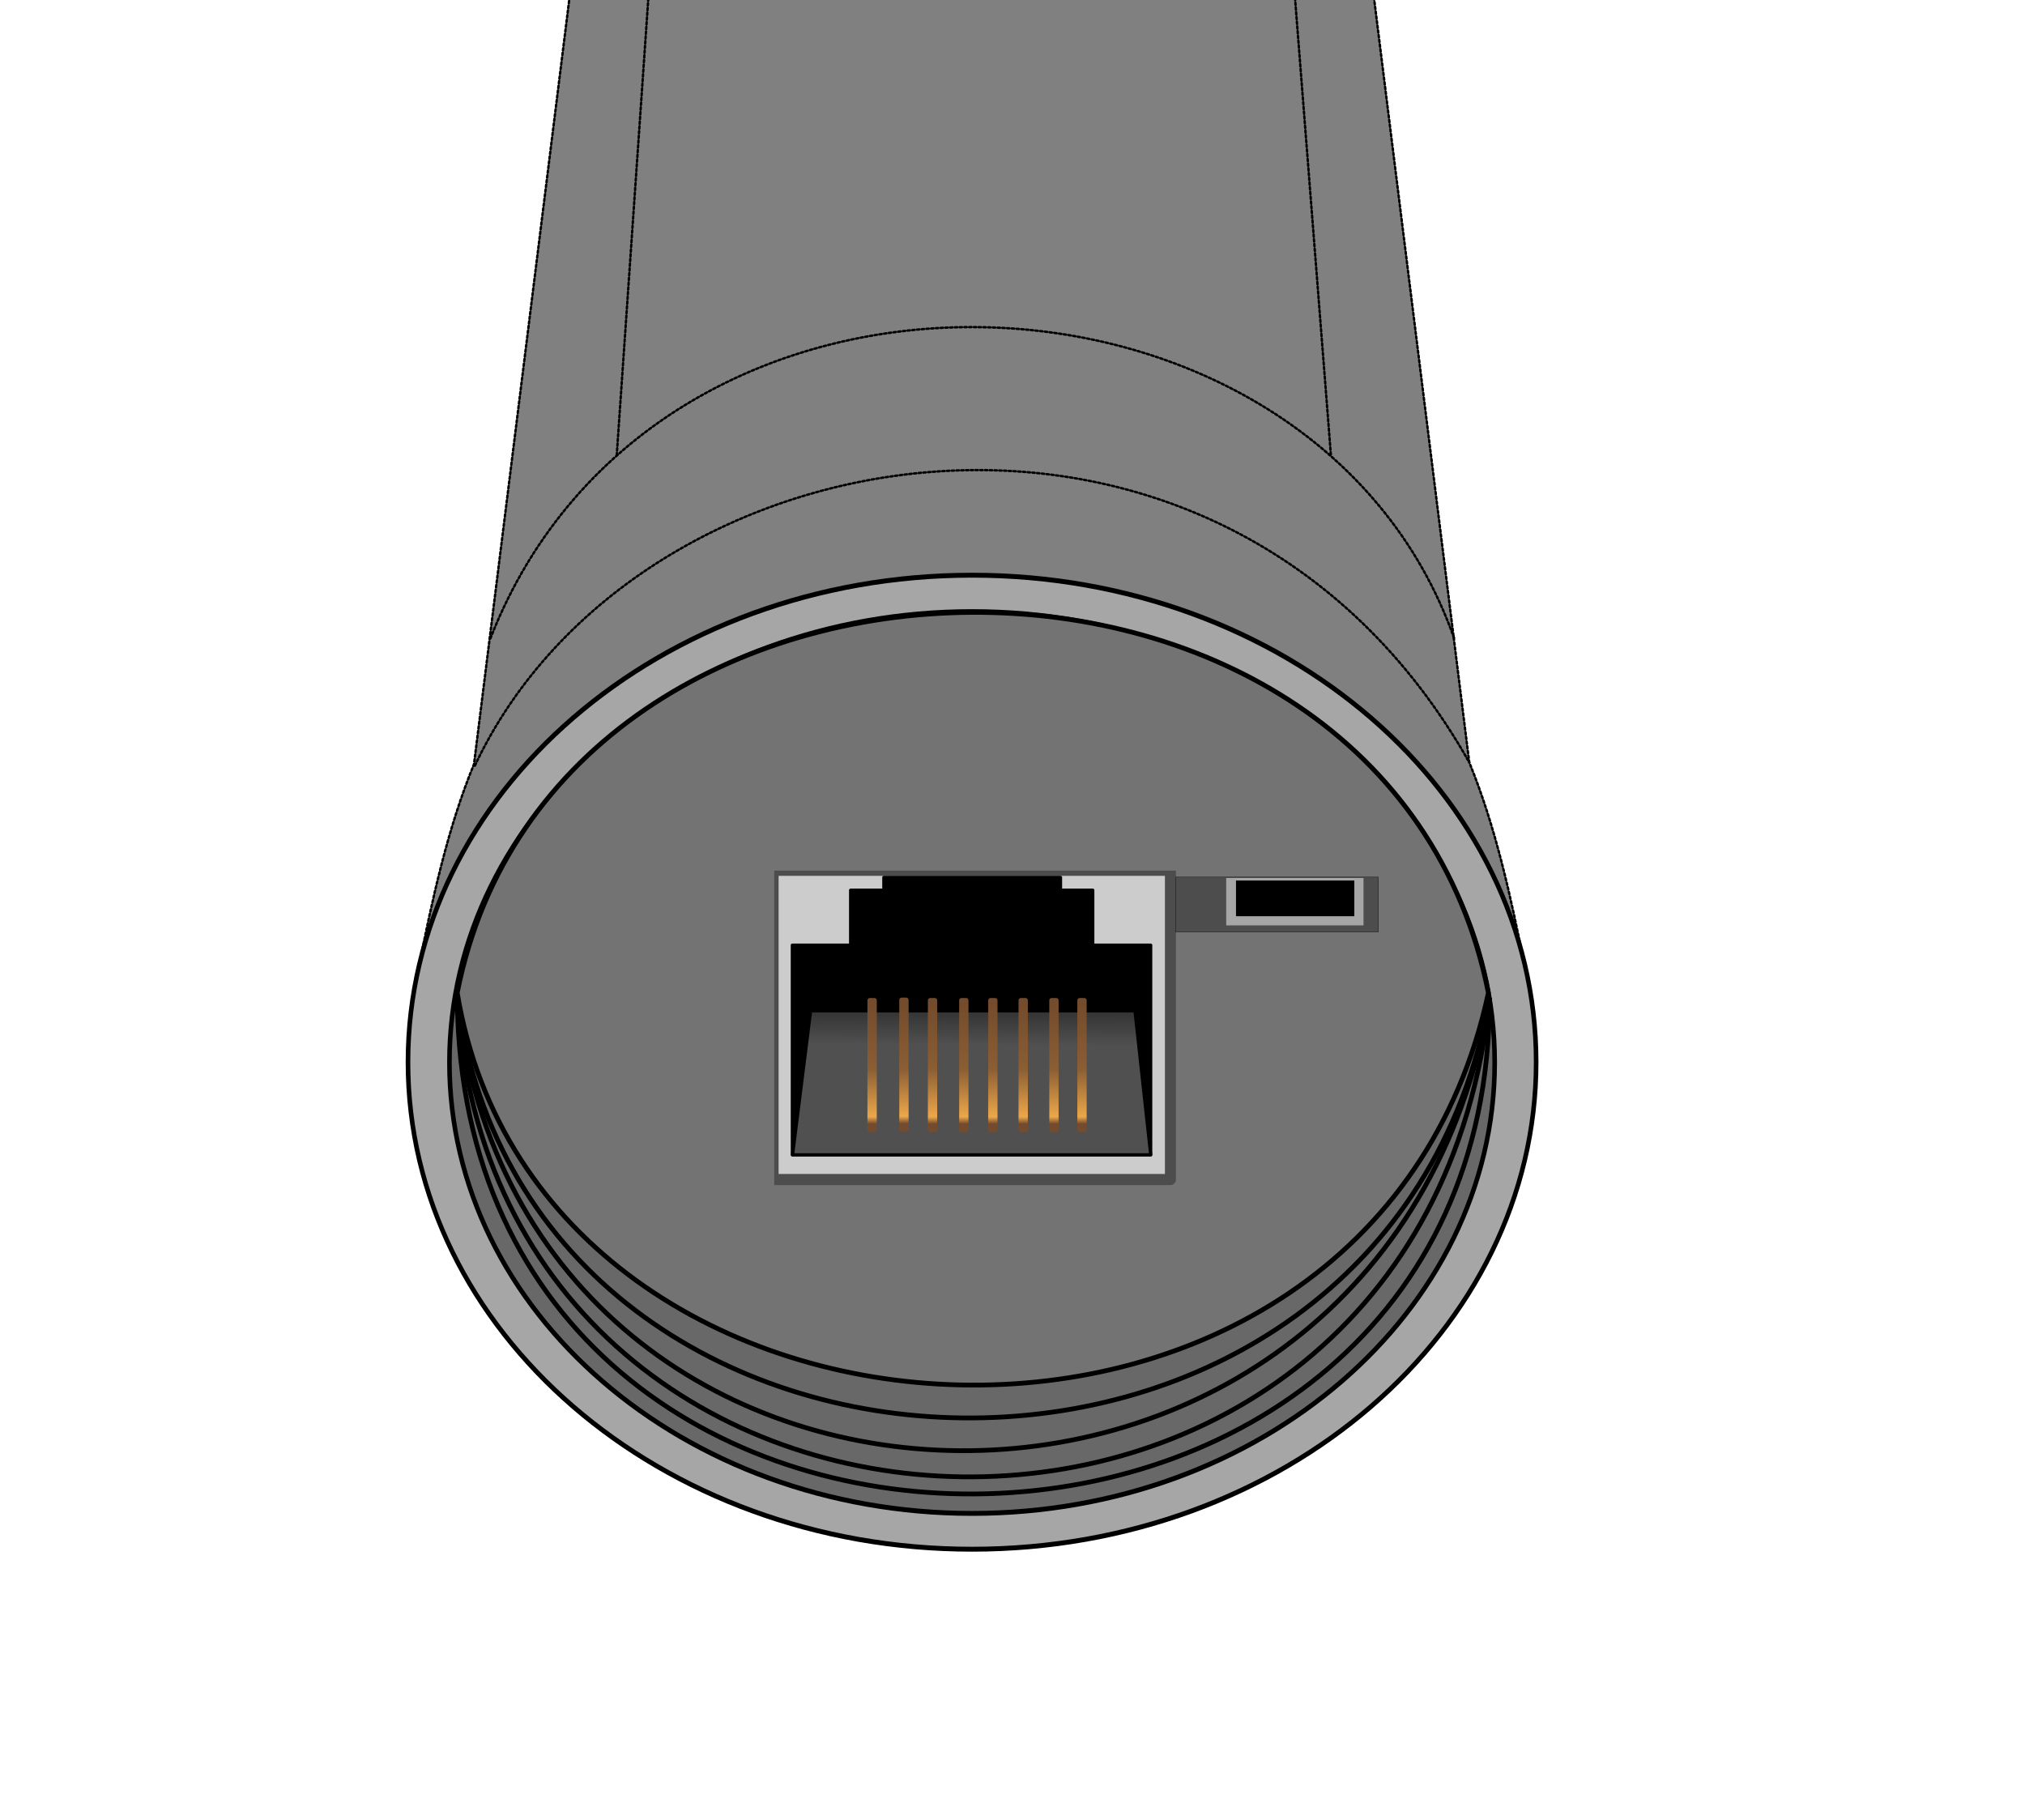
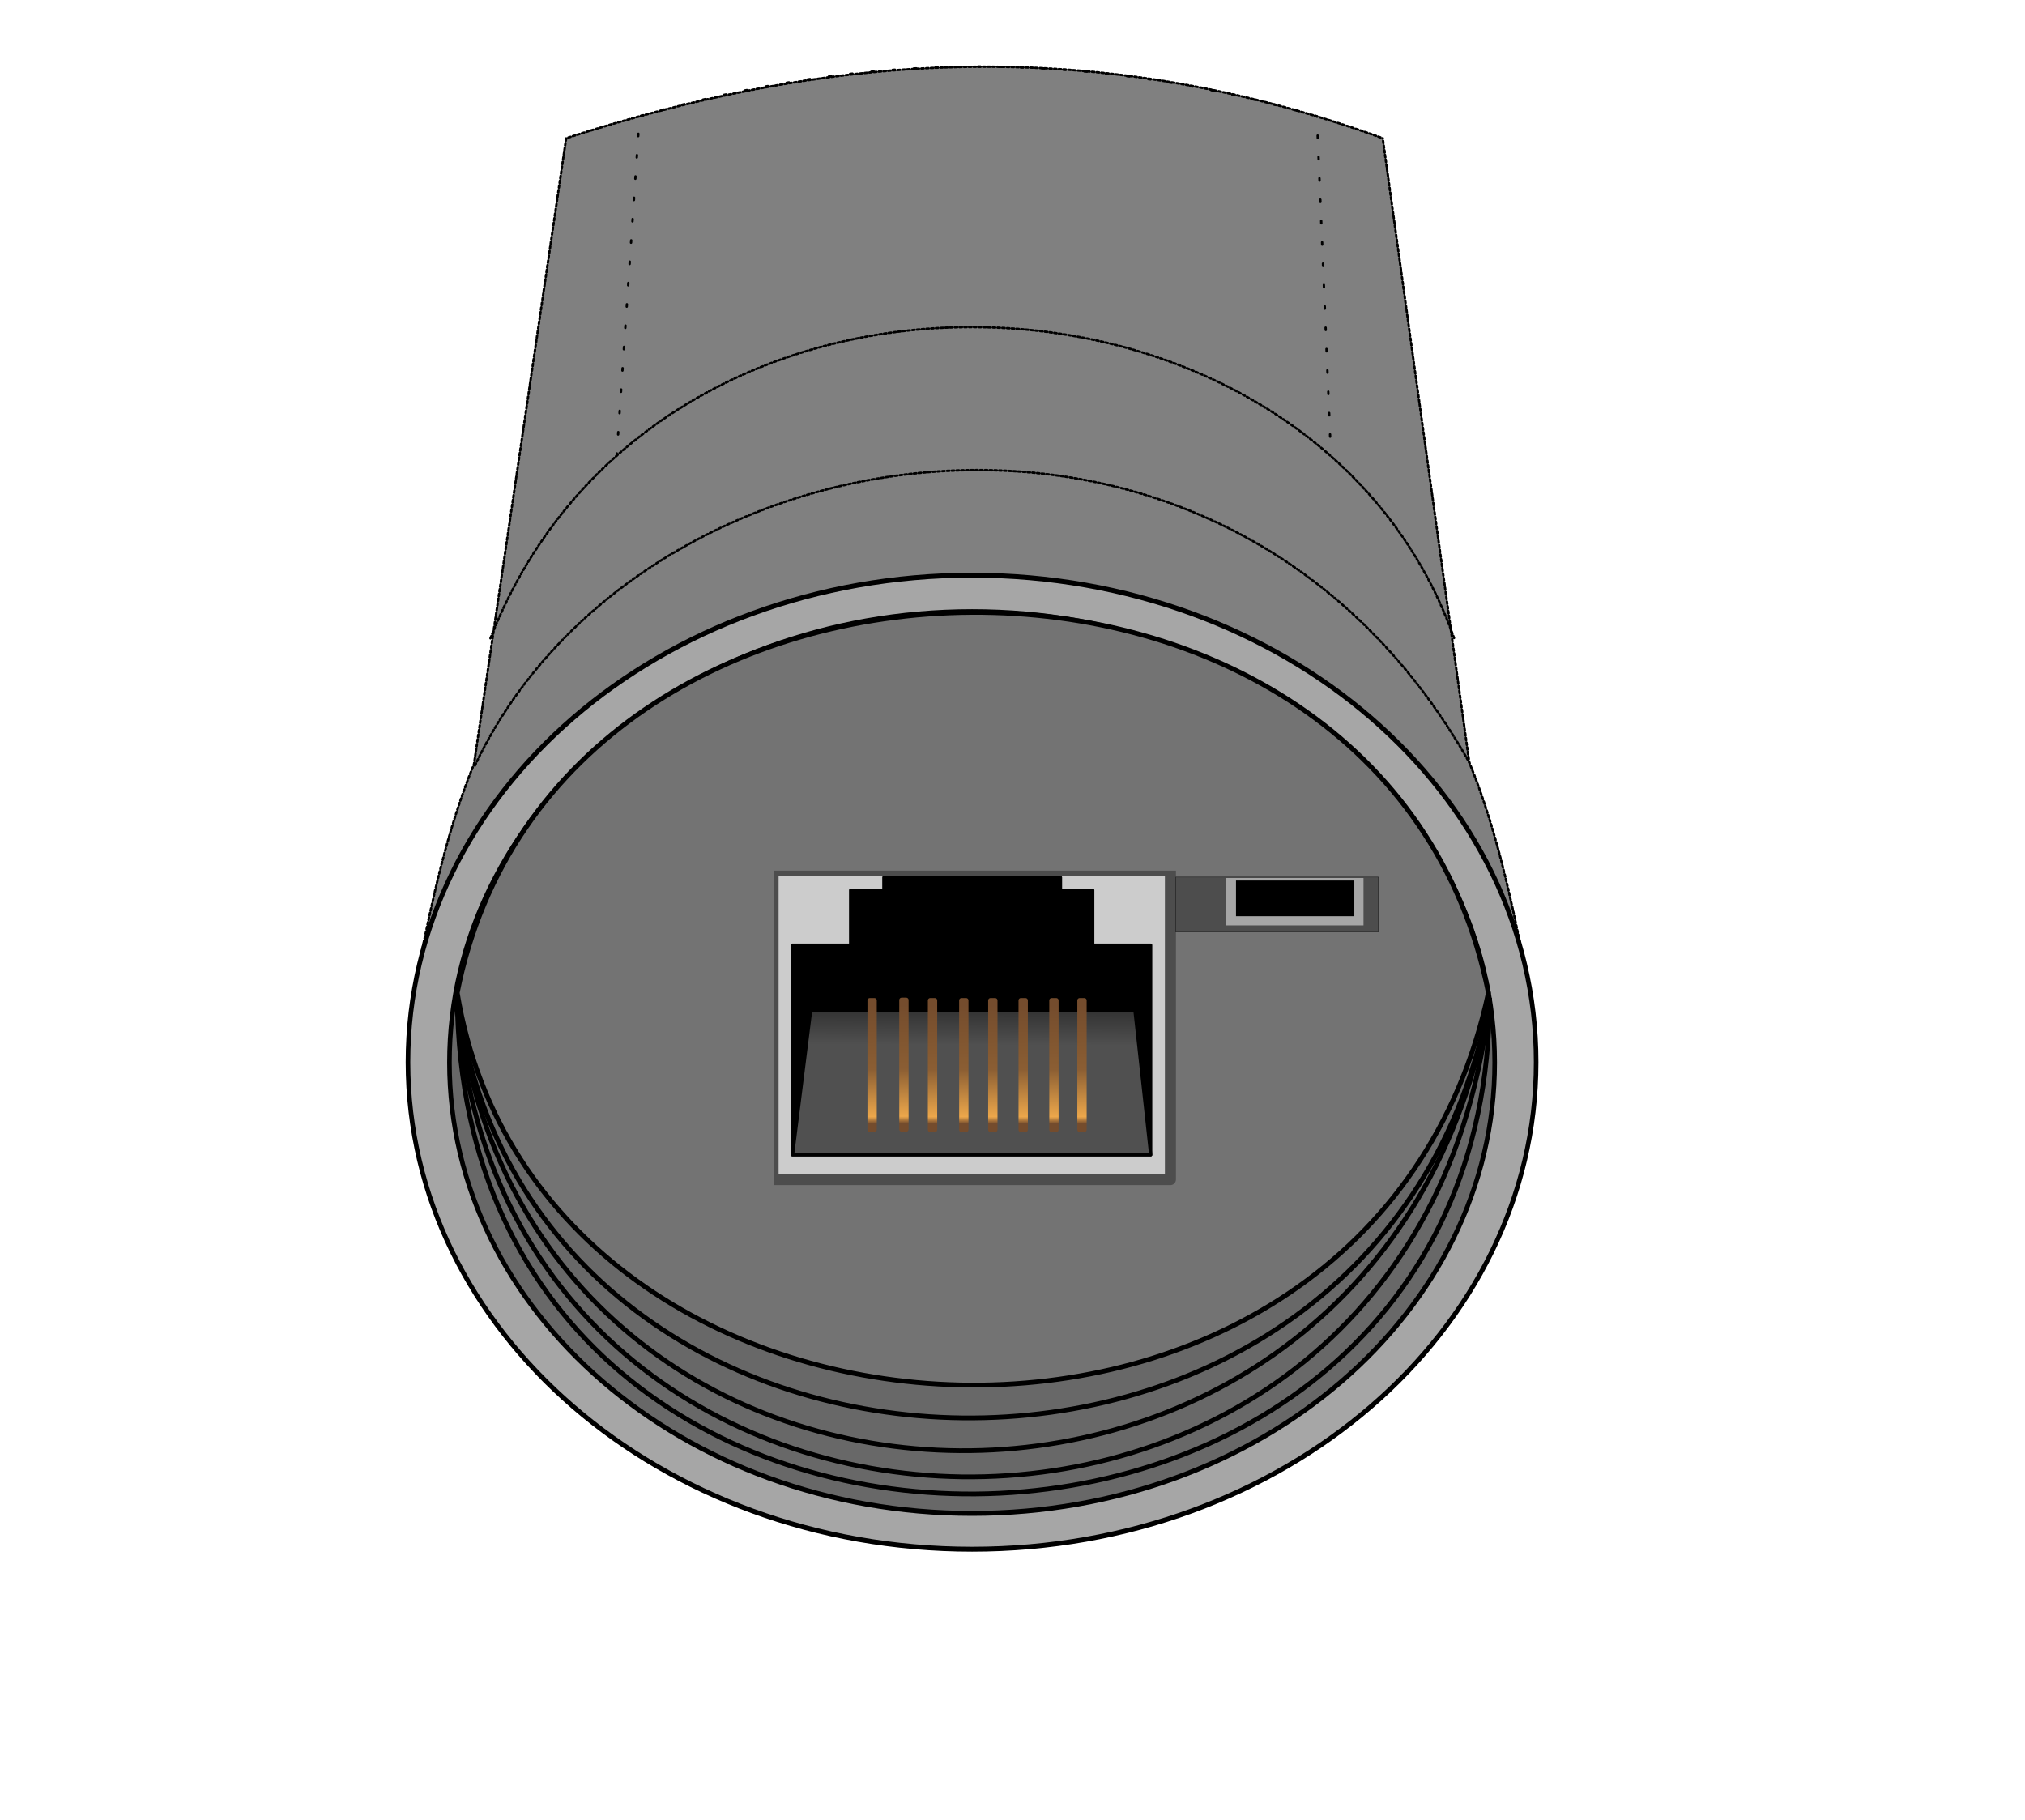
<svg xmlns="http://www.w3.org/2000/svg" width="100%" height="100%" viewBox="0 0 1280 1150" version="1.1" xml:space="preserve" style="fill-rule:evenodd;clip-rule:evenodd;stroke-linecap:round;stroke-linejoin:round;stroke-miterlimit:1.414;">
  <g>
-     <path d="M360.837,-8.338L299.614,483.02C283.016,523.429 273.24,568.191 264.271,613.467L964.39,613.467L964.063,612.367C955.094,567.091 945.318,522.329 928.72,481.92L867.497,-9.438" style="fill:rgb(128,128,128);stroke-width:1.5px;stroke-dasharray:1.5,1.5;stroke:black;" />
+     <path d="M874.022,87.372C682.566,18.191 515.707,36.676 357.887,87.372L299.614,483.02C283.016,523.429 273.24,568.191 264.271,613.467L964.39,613.467L964.063,612.367C955.094,567.091 945.318,522.329 928.72,481.92L874.022,87.372Z" style="fill:rgb(128,128,128);stroke-width:1.5px;stroke-dasharray:1.5,1.5;stroke-dashoffset:1.5;stroke:black;" />
  </g>
  <path d="M300.185,483.981C402.211,266.953 772.736,205.491 928.72,481.92" style="fill:none;stroke-width:1.5px;stroke-dasharray:1.5,1.5;stroke:black;" />
  <path d="M310.016,403.488C416.269,131.956 830.003,150.568 919.165,403.488" style="fill:none;stroke-width:1.5px;stroke-dasharray:1.5,1.5;stroke:black;" />
-   <path d="M389.827,287.809L410.839,-16.083L817.407,-16.083L841.267,287.809" style="fill:none;stroke-width:1.5px;stroke-dasharray:1.5,1.5;stroke:black;" />
-   <g transform="matrix(0.970849,0,0,1.03563,22.5638,-14.447)">
-     <ellipse cx="609.649" cy="662.293" rx="367.261" ry="297.259" style="fill:rgb(166,166,166);stroke-width:2.99px;stroke:black;" />
+   <path d="M389.827,287.809L404.258,73.49C536.006,35.581 676.394,27.806 832.397,73.49L841.267,287.809" style="fill:none;stroke-width:1.5px;stroke-dasharray:1.5,1.5,0,10.5;stroke-dashoffset:0.3;stroke:black;" />
+   <g>
+     <g transform="matrix(0.970849,0,0,1.03563,22.5638,-14.447)">
+       <ellipse cx="609.649" cy="662.293" rx="367.261" ry="297.259" style="fill:rgb(166,166,166);stroke-width:2.99px;stroke:black;" />
+     </g>
+     <g transform="matrix(0.899505,0,0,0.958828,66.0629,36.6153)">
+       <ellipse cx="609.649" cy="662.293" rx="367.261" ry="297.259" style="fill:rgb(104,104,104);stroke-width:3.23px;stroke:black;" />
+     </g>
+     <path d="M289.019,627.598C341.488,944.808 866.75,971.323 940.805,627.598C875.904,303.359 351.459,310.526 289.019,627.598Z" style="fill:rgb(115,115,115);stroke-width:3px;stroke:black;" />
  </g>
-   <g transform="matrix(0.899505,0,0,0.958828,66.0629,36.6153)">
-     <ellipse cx="609.649" cy="662.293" rx="367.261" ry="297.259" style="fill:rgb(104,104,104);stroke-width:3.23px;stroke:black;" />
+   <g>
+     <path d="M289.053,631.654C335.614,977.683 876.34,991.346 941.5,631.654" style="fill:none;stroke-width:3px;stroke:black;" />
+     <path d="M289.053,631.654C331.145,1007.69 875.992,1016.58 941.5,631.654" style="fill:none;stroke-width:3px;stroke:black;" />
+     <path d="M289.053,631.654C312.571,1025.75 898.339,1042.57 941.5,631.654" style="fill:none;stroke-width:3px;stroke:black;" />
+     <path d="M289.053,631.654C292.969,1053.91 941.228,1043.28 941.5,631.654" style="fill:none;stroke-width:3px;stroke:black;" />
  </g>
-   <path d="M289.019,627.598C341.488,944.808 866.75,971.323 940.805,627.598C875.904,303.359 351.459,310.526 289.019,627.598Z" style="fill:rgb(115,115,115);stroke-width:3px;stroke:black;" />
-   <path d="M289.053,631.654C335.614,977.683 876.34,991.346 941.5,631.654" style="fill:none;stroke-width:3px;stroke:black;" />
-   <path d="M289.053,631.654C331.145,1007.69 875.992,1016.58 941.5,631.654" style="fill:none;stroke-width:3px;stroke:black;" />
-   <path d="M289.053,631.654C312.571,1025.75 898.339,1042.57 941.5,631.654" style="fill:none;stroke-width:3px;stroke:black;" />
-   <path d="M289.053,631.654C292.969,1053.91 941.228,1043.28 941.5,631.654" style="fill:none;stroke-width:3px;stroke:black;" />
  <g id="LAN">
    <g transform="matrix(1.00266,0,0,1.01121,-3.98847,-7.33953)">
      <rect x="491.348" y="551.295" width="250.491" height="193.309" style="fill:rgb(204,204,204);stroke-width:6.95px;stroke:rgb(77,77,77);" />
    </g>
    <path d="M500.826,597.447L500.826,729.999L727.358,729.999L727.358,597.447L690.744,597.447L690.744,562.703L670.362,562.703L670.362,554.615L558.664,554.615L558.664,562.703L537.669,562.703L537.669,597.447L500.826,597.447Z" style="fill:black;stroke-width:2px;stroke:black;" />
    <path d="M501.001,729.98L512.414,638.959L717.409,638.959L727.352,729.98L501.001,729.98Z" style="fill:url(#_Linear1);stroke-width:2px;stroke:black;" />
    <path d="M750.643,550.343L489.396,550.343L489.396,758.194L468.057,758.194L468.057,535.23L750.643,535.23L750.643,550.343Z" style="fill:rgb(115,115,115);" />
    <g>
      <path d="M554.209,632.345C554.209,631.531 553.548,630.87 552.734,630.87L549.784,630.87C548.97,630.87 548.309,631.531 548.309,632.345L548.309,714.144C548.309,714.958 548.97,715.619 549.784,715.619L552.734,715.619C553.548,715.619 554.209,714.958 554.209,714.144L554.209,632.345Z" style="fill:url(#_Linear2);" />
      <g transform="matrix(1,0,0,1,20.1115,-0.240574)">
        <path d="M554.209,632.345C554.209,631.531 553.548,630.87 552.734,630.87L549.784,630.87C548.97,630.87 548.309,631.531 548.309,632.345L548.309,714.144C548.309,714.958 548.97,715.619 549.784,715.619L552.734,715.619C553.548,715.619 554.209,714.958 554.209,714.144L554.209,632.345Z" style="fill:url(#_Linear3);" />
      </g>
      <g transform="matrix(1,0,0,1,38.1953,0)">
        <path d="M554.209,632.345C554.209,631.531 553.548,630.87 552.734,630.87L549.784,630.87C548.97,630.87 548.309,631.531 548.309,632.345L548.309,714.144C548.309,714.958 548.97,715.619 549.784,715.619L552.734,715.619C553.548,715.619 554.209,714.958 554.209,714.144L554.209,632.345Z" style="fill:url(#_Linear4);" />
      </g>
      <g transform="matrix(1,0,0,1,57.9658,0)">
        <path d="M554.209,632.345C554.209,631.531 553.548,630.87 552.734,630.87L549.784,630.87C548.97,630.87 548.309,631.531 548.309,632.345L548.309,714.144C548.309,714.958 548.97,715.619 549.784,715.619L552.734,715.619C553.548,715.619 554.209,714.958 554.209,714.144L554.209,632.345Z" style="fill:url(#_Linear5);" />
      </g>
      <g transform="matrix(1,0,0,1,76.3136,0)">
        <path d="M554.209,632.345C554.209,631.531 553.548,630.87 552.734,630.87L549.784,630.87C548.97,630.87 548.309,631.531 548.309,632.345L548.309,714.144C548.309,714.958 548.97,715.619 549.784,715.619L552.734,715.619C553.548,715.619 554.209,714.958 554.209,714.144L554.209,632.345Z" style="fill:url(#_Linear6);" />
      </g>
      <g transform="matrix(1,0,0,1,95.5008,0)">
        <path d="M554.209,632.345C554.209,631.531 553.548,630.87 552.734,630.87L549.784,630.87C548.97,630.87 548.309,631.531 548.309,632.345L548.309,714.144C548.309,714.958 548.97,715.619 549.784,715.619L552.734,715.619C553.548,715.619 554.209,714.958 554.209,714.144L554.209,632.345Z" style="fill:url(#_Linear7);" />
      </g>
      <g transform="matrix(1,0,0,1,114.936,0)">
        <path d="M554.209,632.345C554.209,631.531 553.548,630.87 552.734,630.87L549.784,630.87C548.97,630.87 548.309,631.531 548.309,632.345L548.309,714.144C548.309,714.958 548.97,715.619 549.784,715.619L552.734,715.619C553.548,715.619 554.209,714.958 554.209,714.144L554.209,632.345Z" style="fill:url(#_Linear8);" />
      </g>
      <g transform="matrix(1,0,0,1,132.667,0)">
        <path d="M554.209,632.345C554.209,631.531 553.548,630.87 552.734,630.87L549.784,630.87C548.97,630.87 548.309,631.531 548.309,632.345L548.309,714.144C548.309,714.958 548.97,715.619 549.784,715.619L552.734,715.619C553.548,715.619 554.209,714.958 554.209,714.144L554.209,632.345Z" style="fill:url(#_Linear9);" />
      </g>
    </g>
  </g>
  <g id="reset">
    <g transform="matrix(1.03109,0,0,1,-23.1082,0)">
      <rect x="743.153" y="554.416" width="124.259" height="34.695" style="fill:rgb(77,77,77);stroke-width:0.2px;stroke:black;" />
    </g>
    <g transform="matrix(0.698442,0,0,0.863416,256.037,76.3036)">
      <rect x="743.153" y="554.416" width="124.259" height="34.695" style="fill:rgb(166,166,166);" />
    </g>
    <g transform="matrix(0.601961,0,0,0.649909,333.922,196.284)">
      <rect x="743.153" y="554.416" width="124.259" height="34.695" style="fill:black;" />
    </g>
  </g>
  <defs>
    <linearGradient id="_Linear1" x1="0" y1="0" x2="1" y2="0" gradientUnits="userSpaceOnUse" gradientTransform="matrix(0.566101,-135.67,135.67,0.566101,617.405,736.551)">
      <stop offset="0%" style="stop-color:rgb(80,80,80);stop-opacity:1" />
      <stop offset="56%" style="stop-color:rgb(80,80,80);stop-opacity:1" />
      <stop offset="100%" style="stop-color:black;stop-opacity:1" />
    </linearGradient>
    <linearGradient id="_Linear2" x1="0" y1="0" x2="1" y2="0" gradientUnits="userSpaceOnUse" gradientTransform="matrix(0.483531,74.7961,-74.7961,0.483531,547.703,635.649)">
      <stop offset="0%" style="stop-color:rgb(116,76,45);stop-opacity:1" />
      <stop offset="54%" style="stop-color:rgb(139,94,51);stop-opacity:1" />
      <stop offset="74%" style="stop-color:rgb(188,131,63);stop-opacity:1" />
      <stop offset="94%" style="stop-color:rgb(236,167,75);stop-opacity:1" />
      <stop offset="94%" style="stop-color:rgb(236,167,75);stop-opacity:1" />
      <stop offset="100%" style="stop-color:rgb(116,76,45);stop-opacity:1" />
    </linearGradient>
    <linearGradient id="_Linear3" x1="0" y1="0" x2="1" y2="0" gradientUnits="userSpaceOnUse" gradientTransform="matrix(0.483531,74.7961,-74.7961,0.483531,547.703,635.649)">
      <stop offset="0%" style="stop-color:rgb(116,76,45);stop-opacity:1" />
      <stop offset="54%" style="stop-color:rgb(139,94,51);stop-opacity:1" />
      <stop offset="74%" style="stop-color:rgb(188,131,63);stop-opacity:1" />
      <stop offset="94%" style="stop-color:rgb(236,167,75);stop-opacity:1" />
      <stop offset="94%" style="stop-color:rgb(236,167,75);stop-opacity:1" />
      <stop offset="100%" style="stop-color:rgb(116,76,45);stop-opacity:1" />
    </linearGradient>
    <linearGradient id="_Linear4" x1="0" y1="0" x2="1" y2="0" gradientUnits="userSpaceOnUse" gradientTransform="matrix(0.483531,74.7961,-74.7961,0.483531,547.703,635.649)">
      <stop offset="0%" style="stop-color:rgb(116,76,45);stop-opacity:1" />
      <stop offset="54%" style="stop-color:rgb(139,94,51);stop-opacity:1" />
      <stop offset="74%" style="stop-color:rgb(188,131,63);stop-opacity:1" />
      <stop offset="94%" style="stop-color:rgb(236,167,75);stop-opacity:1" />
      <stop offset="94%" style="stop-color:rgb(236,167,75);stop-opacity:1" />
      <stop offset="100%" style="stop-color:rgb(116,76,45);stop-opacity:1" />
    </linearGradient>
    <linearGradient id="_Linear5" x1="0" y1="0" x2="1" y2="0" gradientUnits="userSpaceOnUse" gradientTransform="matrix(0.483531,74.7961,-74.7961,0.483531,547.703,635.649)">
      <stop offset="0%" style="stop-color:rgb(116,76,45);stop-opacity:1" />
      <stop offset="54%" style="stop-color:rgb(139,94,51);stop-opacity:1" />
      <stop offset="74%" style="stop-color:rgb(188,131,63);stop-opacity:1" />
      <stop offset="94%" style="stop-color:rgb(236,167,75);stop-opacity:1" />
      <stop offset="94%" style="stop-color:rgb(236,167,75);stop-opacity:1" />
      <stop offset="100%" style="stop-color:rgb(116,76,45);stop-opacity:1" />
    </linearGradient>
    <linearGradient id="_Linear6" x1="0" y1="0" x2="1" y2="0" gradientUnits="userSpaceOnUse" gradientTransform="matrix(0.483531,74.7961,-74.7961,0.483531,547.703,635.649)">
      <stop offset="0%" style="stop-color:rgb(116,76,45);stop-opacity:1" />
      <stop offset="54%" style="stop-color:rgb(139,94,51);stop-opacity:1" />
      <stop offset="74%" style="stop-color:rgb(188,131,63);stop-opacity:1" />
      <stop offset="94%" style="stop-color:rgb(236,167,75);stop-opacity:1" />
      <stop offset="94%" style="stop-color:rgb(236,167,75);stop-opacity:1" />
      <stop offset="100%" style="stop-color:rgb(116,76,45);stop-opacity:1" />
    </linearGradient>
    <linearGradient id="_Linear7" x1="0" y1="0" x2="1" y2="0" gradientUnits="userSpaceOnUse" gradientTransform="matrix(0.483531,74.7961,-74.7961,0.483531,547.703,635.649)">
      <stop offset="0%" style="stop-color:rgb(116,76,45);stop-opacity:1" />
      <stop offset="54%" style="stop-color:rgb(139,94,51);stop-opacity:1" />
      <stop offset="74%" style="stop-color:rgb(188,131,63);stop-opacity:1" />
      <stop offset="94%" style="stop-color:rgb(236,167,75);stop-opacity:1" />
      <stop offset="94%" style="stop-color:rgb(236,167,75);stop-opacity:1" />
      <stop offset="100%" style="stop-color:rgb(116,76,45);stop-opacity:1" />
    </linearGradient>
    <linearGradient id="_Linear8" x1="0" y1="0" x2="1" y2="0" gradientUnits="userSpaceOnUse" gradientTransform="matrix(0.483531,74.7961,-74.7961,0.483531,547.703,635.649)">
      <stop offset="0%" style="stop-color:rgb(116,76,45);stop-opacity:1" />
      <stop offset="54%" style="stop-color:rgb(139,94,51);stop-opacity:1" />
      <stop offset="74%" style="stop-color:rgb(188,131,63);stop-opacity:1" />
      <stop offset="94%" style="stop-color:rgb(236,167,75);stop-opacity:1" />
      <stop offset="94%" style="stop-color:rgb(236,167,75);stop-opacity:1" />
      <stop offset="100%" style="stop-color:rgb(116,76,45);stop-opacity:1" />
    </linearGradient>
    <linearGradient id="_Linear9" x1="0" y1="0" x2="1" y2="0" gradientUnits="userSpaceOnUse" gradientTransform="matrix(0.483531,74.7961,-74.7961,0.483531,547.703,635.649)">
      <stop offset="0%" style="stop-color:rgb(116,76,45);stop-opacity:1" />
      <stop offset="54%" style="stop-color:rgb(139,94,51);stop-opacity:1" />
      <stop offset="74%" style="stop-color:rgb(188,131,63);stop-opacity:1" />
      <stop offset="94%" style="stop-color:rgb(236,167,75);stop-opacity:1" />
      <stop offset="94%" style="stop-color:rgb(236,167,75);stop-opacity:1" />
      <stop offset="100%" style="stop-color:rgb(116,76,45);stop-opacity:1" />
    </linearGradient>
  </defs>
</svg>
